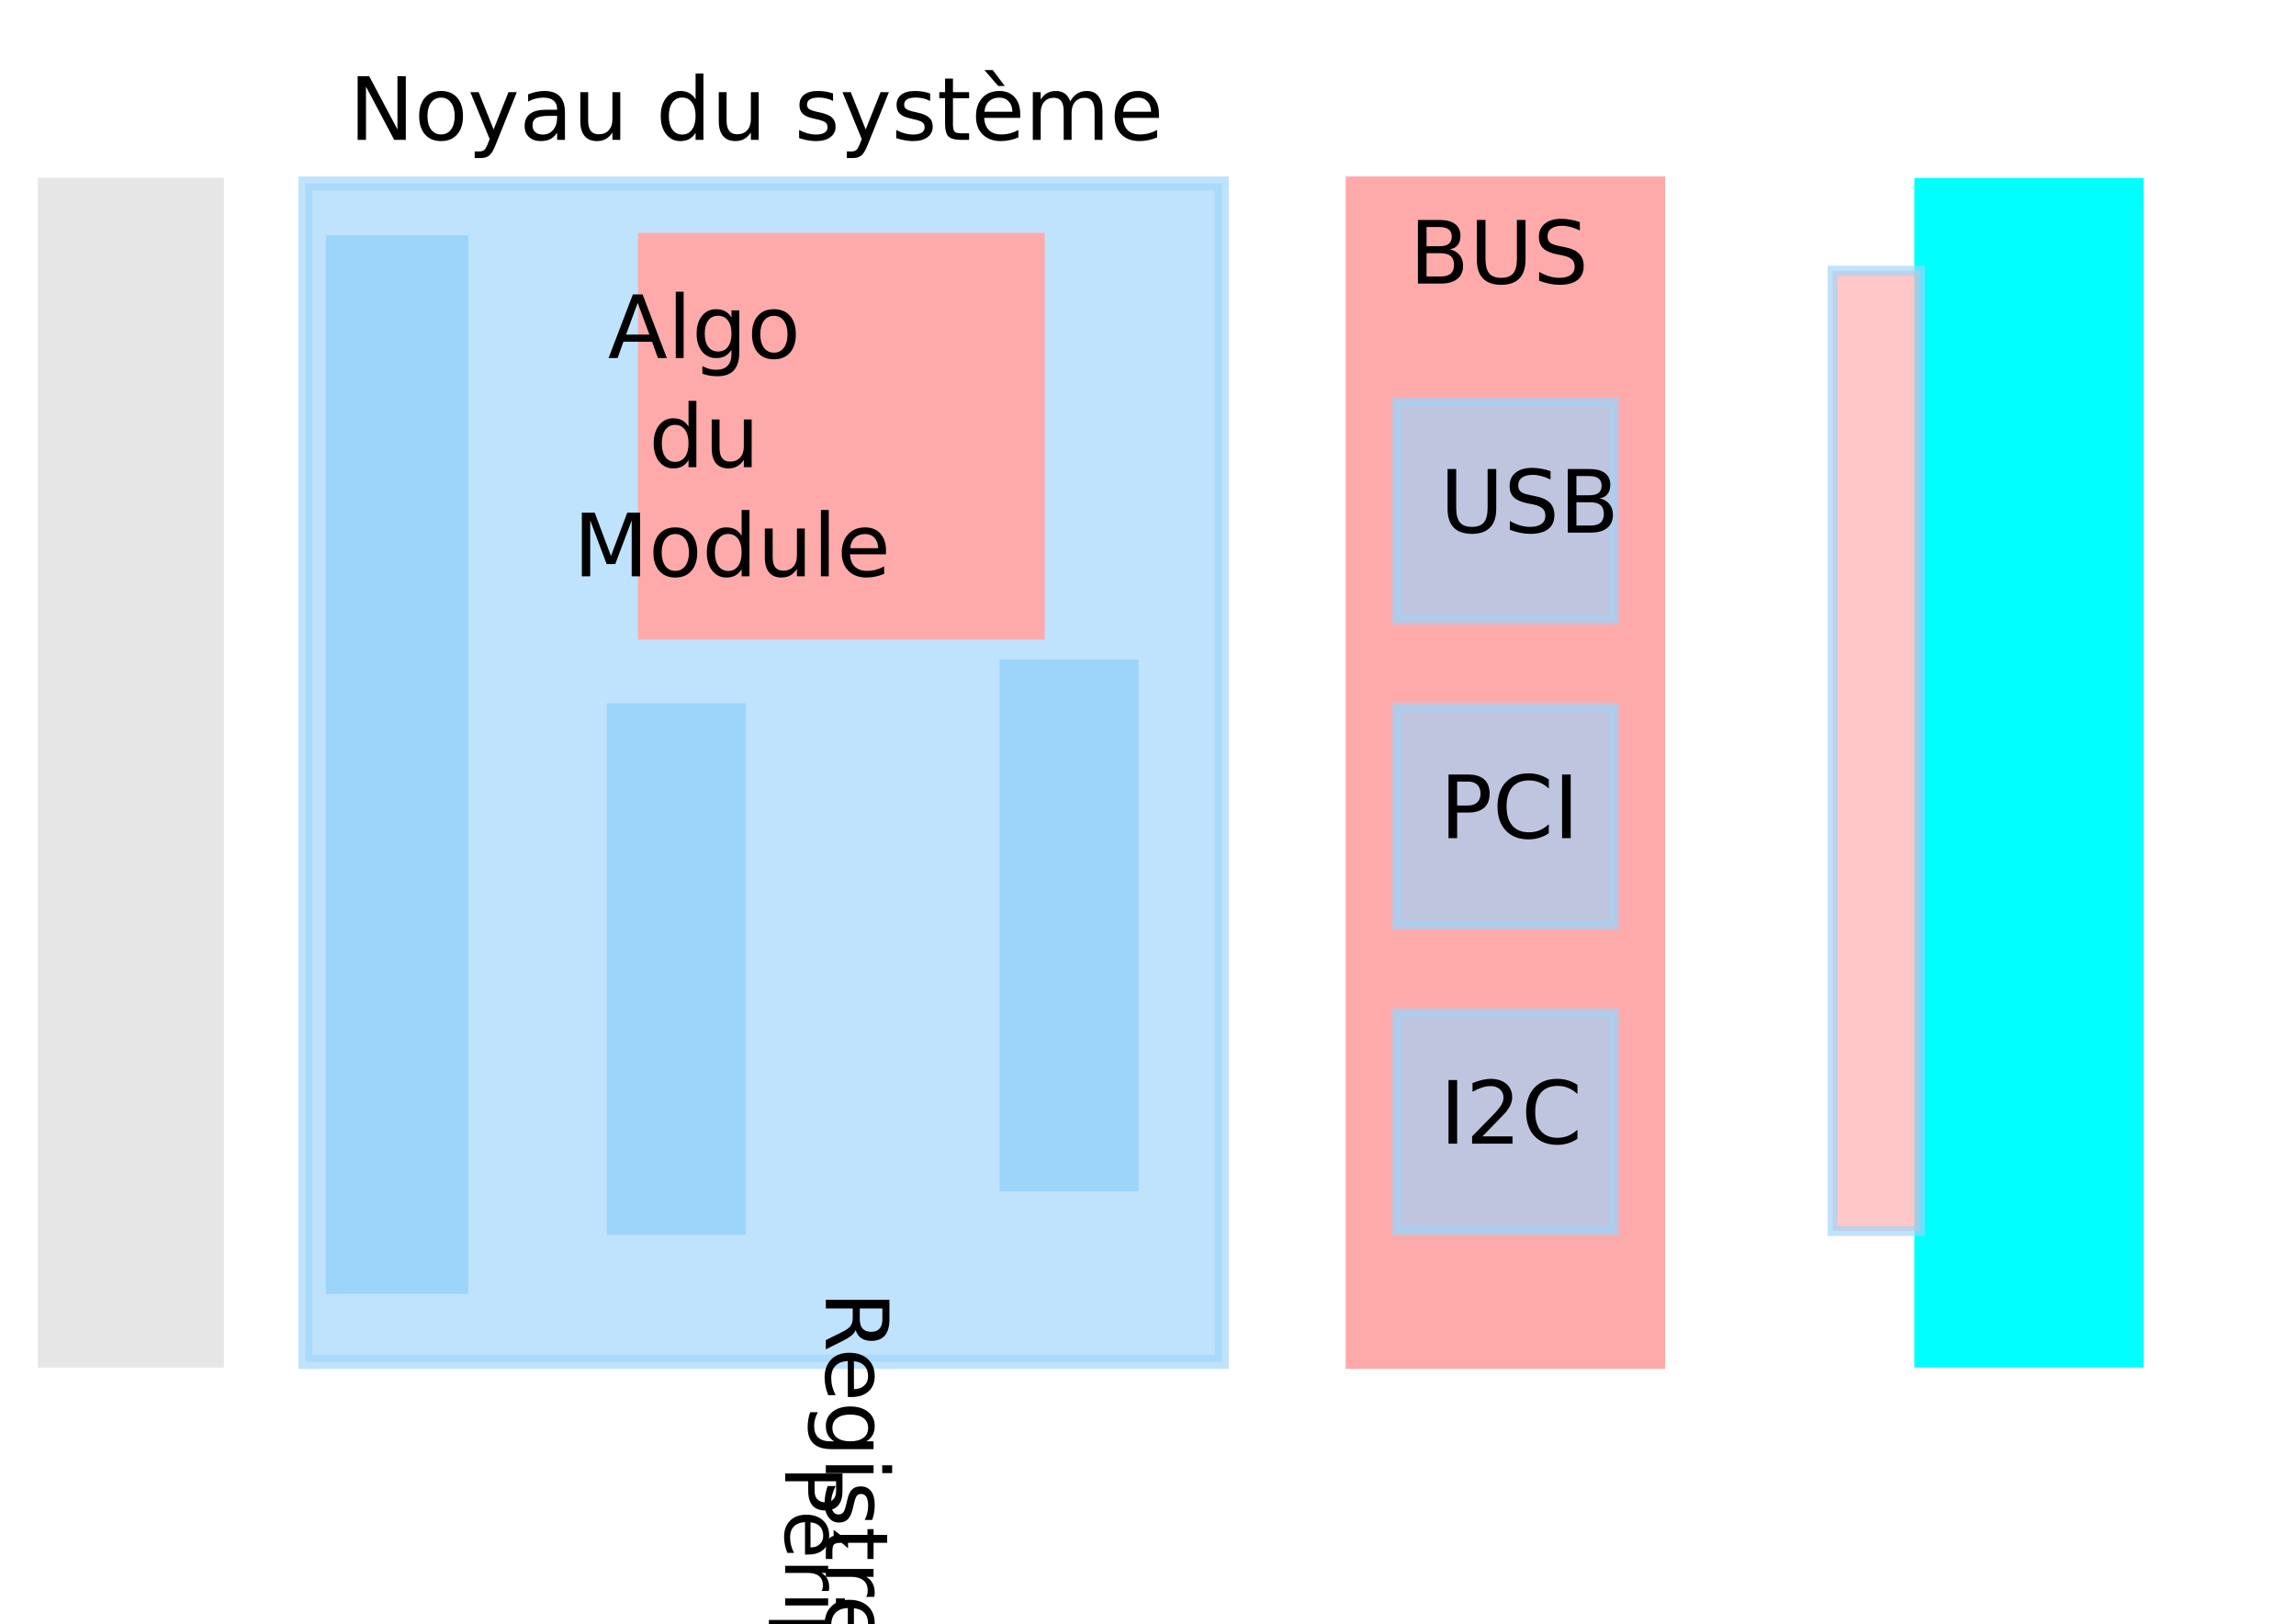
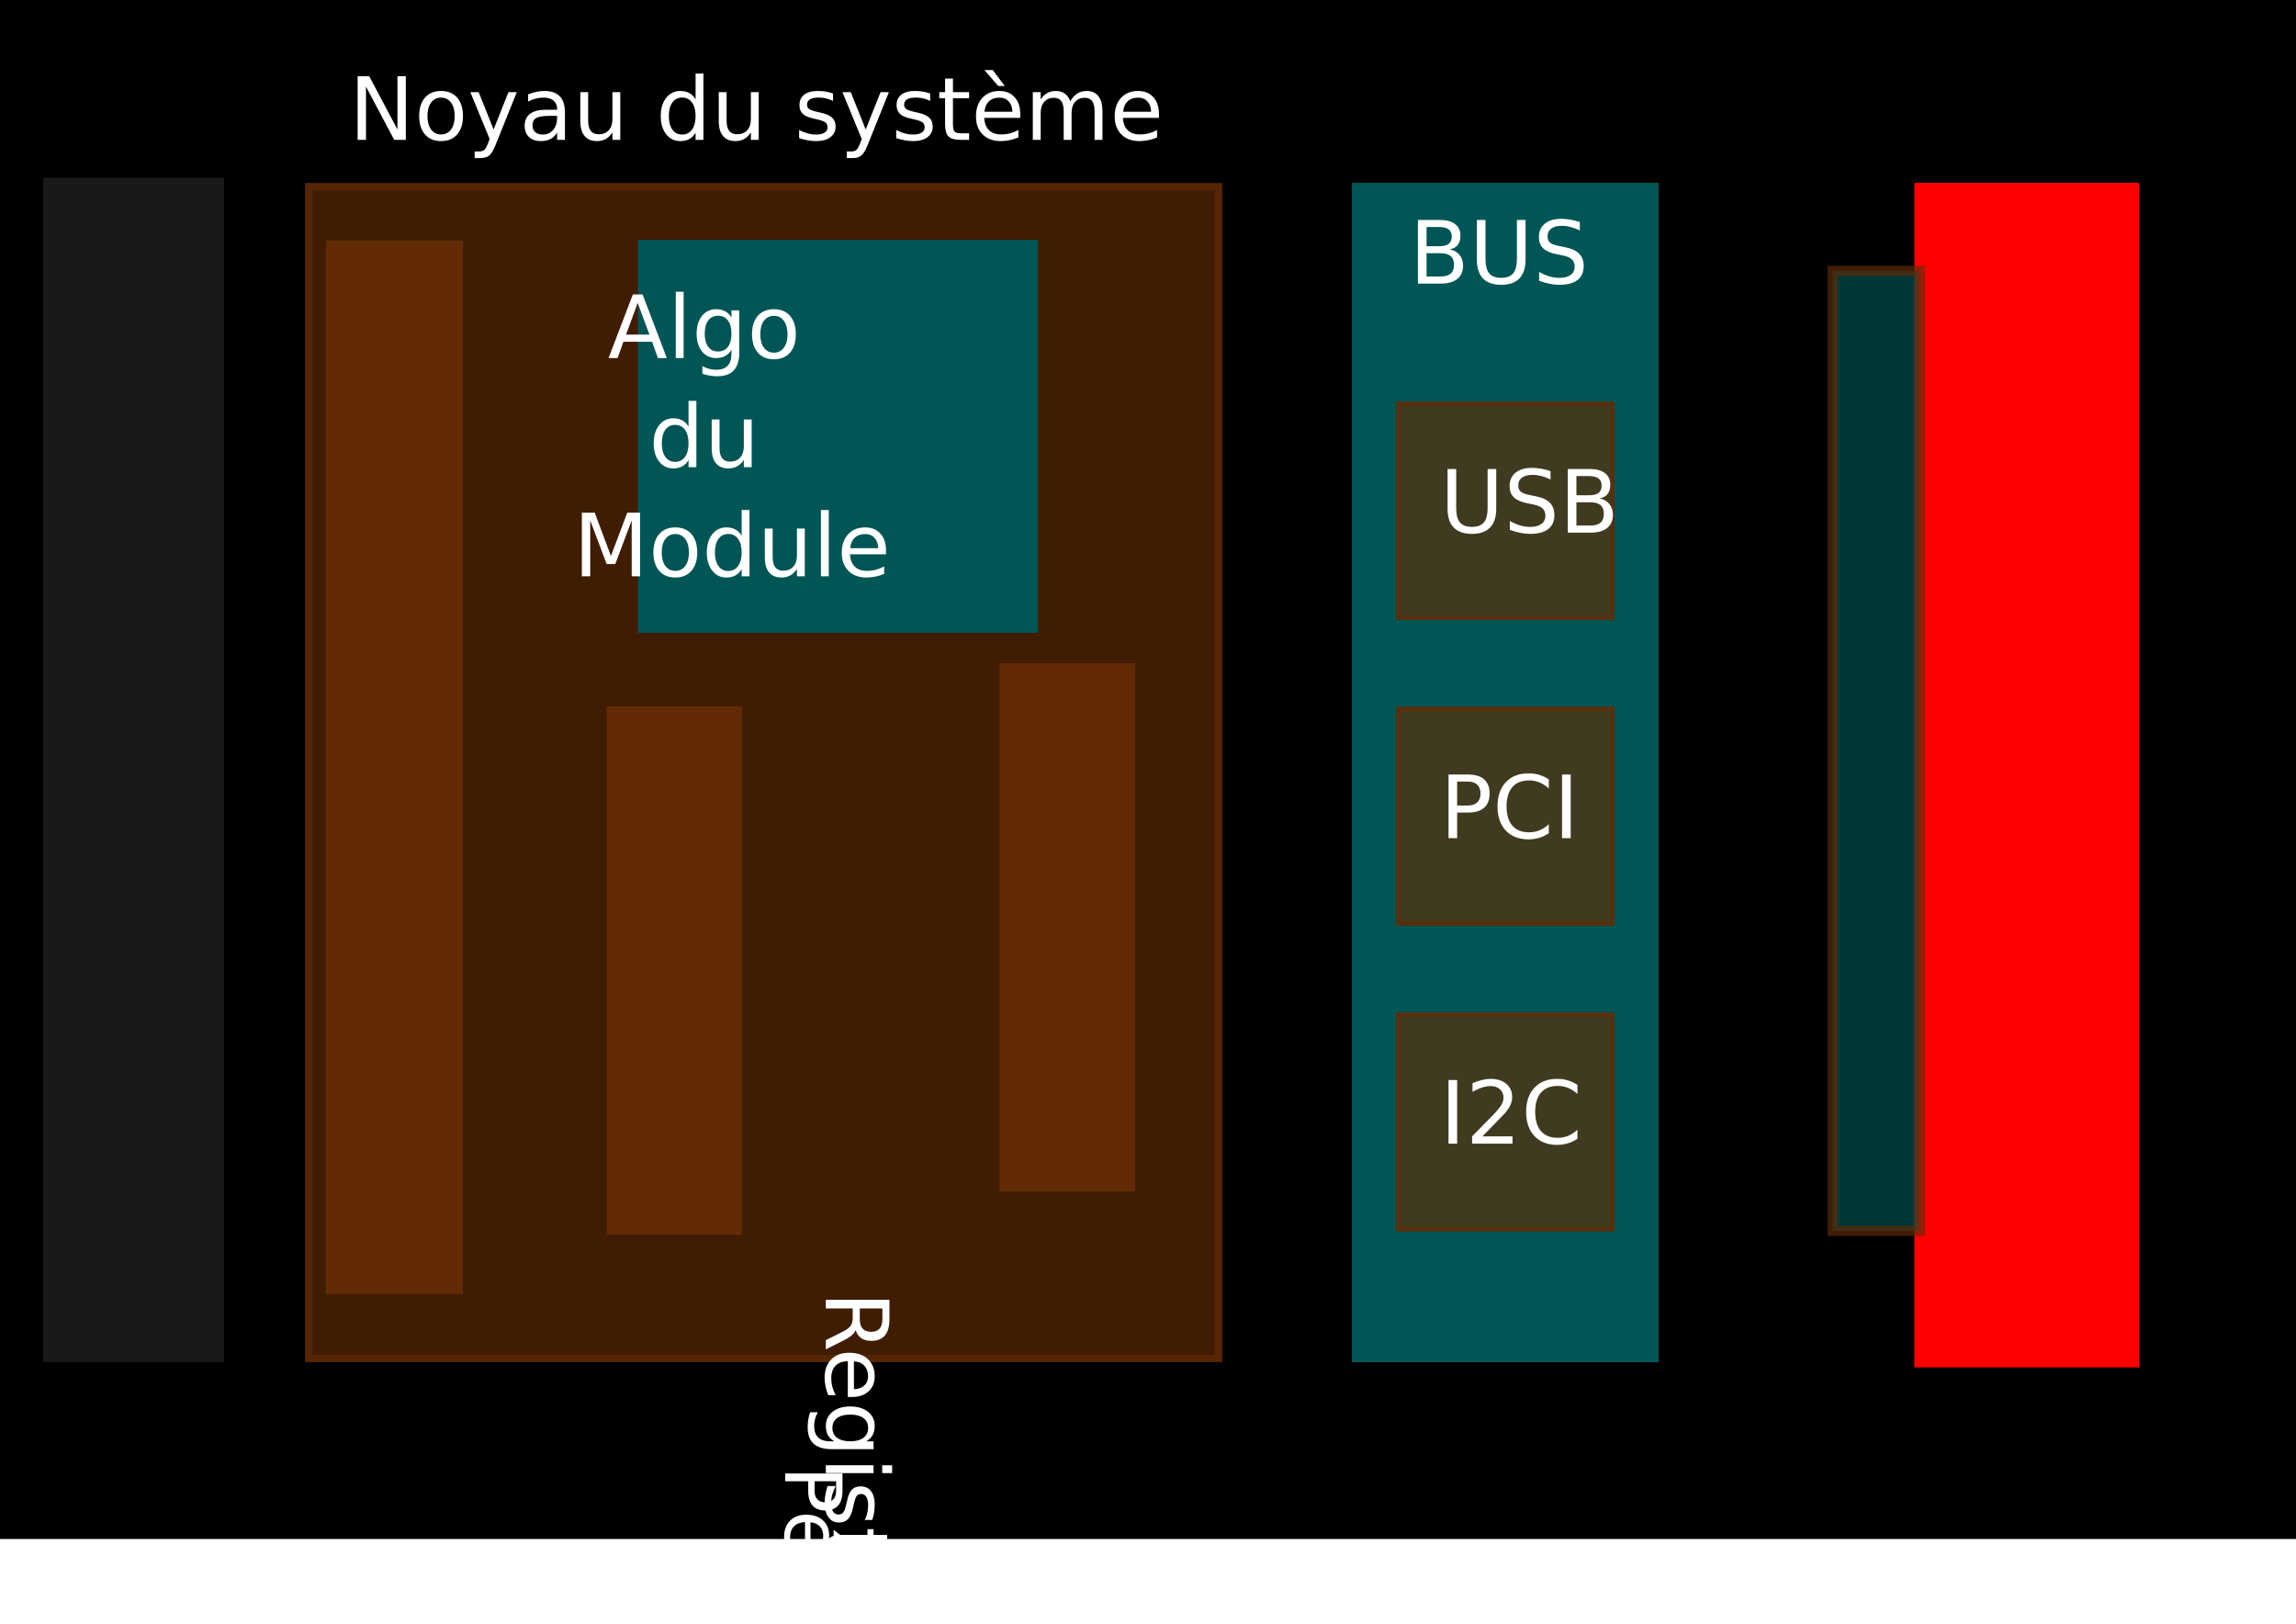
<svg xmlns="http://www.w3.org/2000/svg" width="1052.362" height="744.094" id="svg2" version="1.1">
-   <defs id="defs4" />
+   <defs id="defs4">
+     <filter id="filter4097" x="0" y="0" width="1" height="1" color-interpolation-filters="sRGB">
+       <feColorMatrix id="feColorMatrix4099" type="saturate" values="1" result="fbSourceGraphic" />
+       <feColorMatrix id="feColorMatrix4101" in="fbSourceGraphic" values="-1 0 0 0 1 0 -1 0 0 1 0 0 -1 0 1 0 0 0 1 0 " />
+     </filter>
+     <filter id="filter4103" x="0" y="0" width="1" height="1" color-interpolation-filters="sRGB">
+       <feColorMatrix id="feColorMatrix4105" type="saturate" values="1" result="fbSourceGraphic" />
+       <feColorMatrix id="feColorMatrix4107" in="fbSourceGraphic" values="-1 0 0 0 1 0 -1 0 0 1 0 0 -1 0 1 0 0 0 1 0 " />
+     </filter>
+     <filter id="filter4109" x="0" y="0" width="1" height="1" color-interpolation-filters="sRGB">
+       <feColorMatrix id="feColorMatrix4111" type="saturate" values="1" result="fbSourceGraphic" />
+       <feColorMatrix id="feColorMatrix4113" in="fbSourceGraphic" values="-1 0 0 0 1 0 -1 0 0 1 0 0 -1 0 1 0 0 0 1 0 " />
+     </filter>
+     <filter id="filter4115" x="0" y="0" width="1" height="1" color-interpolation-filters="sRGB">
+       <feColorMatrix id="feColorMatrix4117" type="saturate" values="1" result="fbSourceGraphic" />
+       <feColorMatrix id="feColorMatrix4119" in="fbSourceGraphic" values="-1 0 0 0 1 0 -1 0 0 1 0 0 -1 0 1 0 0 0 1 0 " />
+     </filter>
+     <filter id="filter4121" x="0" y="0" width="1" height="1" color-interpolation-filters="sRGB">
+       <feColorMatrix id="feColorMatrix4123" type="saturate" values="1" result="fbSourceGraphic" />
+       <feColorMatrix id="feColorMatrix4125" in="fbSourceGraphic" values="-1 0 0 0 1 0 -1 0 0 1 0 0 -1 0 1 0 0 0 1 0 " />
+     </filter>
+     <filter id="filter4127" x="0" y="0" width="1" height="1" color-interpolation-filters="sRGB">
+       <feColorMatrix id="feColorMatrix4129" type="saturate" values="1" result="fbSourceGraphic" />
+       <feColorMatrix id="feColorMatrix4131" in="fbSourceGraphic" values="-1 0 0 0 1 0 -1 0 0 1 0 0 -1 0 1 0 0 0 1 0 " />
+     </filter>
+     <filter id="filter4133" x="0" y="0" width="1" height="1" color-interpolation-filters="sRGB">
+       <feColorMatrix id="feColorMatrix4135" type="saturate" values="1" result="fbSourceGraphic" />
+       <feColorMatrix id="feColorMatrix4137" in="fbSourceGraphic" values="-1 0 0 0 1 0 -1 0 0 1 0 0 -1 0 1 0 0 0 1 0 " />
+     </filter>
+     <filter id="filter4139" x="0" y="0" width="1" height="1" color-interpolation-filters="sRGB">
+       <feColorMatrix id="feColorMatrix4141" type="saturate" values="1" result="fbSourceGraphic" />
+       <feColorMatrix id="feColorMatrix4143" in="fbSourceGraphic" values="-1 0 0 0 1 0 -1 0 0 1 0 0 -1 0 1 0 0 0 1 0 " />
+     </filter>
+     <filter id="filter4145" x="0" y="0" width="1" height="1" color-interpolation-filters="sRGB">
+       <feColorMatrix id="feColorMatrix4147" type="saturate" values="1" result="fbSourceGraphic" />
+       <feColorMatrix id="feColorMatrix4149" in="fbSourceGraphic" values="-1 0 0 0 1 0 -1 0 0 1 0 0 -1 0 1 0 0 0 1 0 " />
+     </filter>
+     <filter id="filter4151" x="0" y="0" width="1" height="1" color-interpolation-filters="sRGB">
+       <feColorMatrix id="feColorMatrix4153" type="saturate" values="1" result="fbSourceGraphic" />
+       <feColorMatrix id="feColorMatrix4155" in="fbSourceGraphic" values="-1 0 0 0 1 0 -1 0 0 1 0 0 -1 0 1 0 0 0 1 0 " />
+     </filter>
+     <filter id="filter4157" x="0" y="0" width="1" height="1" color-interpolation-filters="sRGB">
+       <feColorMatrix id="feColorMatrix4159" type="saturate" values="1" result="fbSourceGraphic" />
+       <feColorMatrix id="feColorMatrix4161" in="fbSourceGraphic" values="-1 0 0 0 1 0 -1 0 0 1 0 0 -1 0 1 0 0 0 1 0 " />
+     </filter>
+     <filter id="filter4163" x="0" y="0" width="1" height="1" color-interpolation-filters="sRGB">
+       <feColorMatrix id="feColorMatrix4165" type="saturate" values="1" result="fbSourceGraphic" />
+       <feColorMatrix id="feColorMatrix4167" in="fbSourceGraphic" values="-1 0 0 0 1 0 -1 0 0 1 0 0 -1 0 1 0 0 0 1 0 " />
+     </filter>
+     <filter id="filter4169" x="0" y="0" width="1" height="1" color-interpolation-filters="sRGB">
+       <feColorMatrix id="feColorMatrix4171" type="saturate" values="1" result="fbSourceGraphic" />
+       <feColorMatrix id="feColorMatrix4173" in="fbSourceGraphic" values="-1 0 0 0 1 0 -1 0 0 1 0 0 -1 0 1 0 0 0 1 0 " />
+     </filter>
+   </defs>
  <g id="layer1" transform="translate(0,-308.2677)">
-     <g id="g3818">
+     <rect style="fill:#000000;fill-opacity:1;stroke:#000000;stroke-width:6.457;stroke-miterlimit:4;stroke-opacity:1;stroke-dasharray:none" id="rect4177" width="1173.207" height="757.954" x="-80" y="-55.906" transform="translate(0,308.2677)" />
+     <g id="g3818" style="filter:url(#filter4097)">
      <rect y="392.362" x="20" height="540" width="80" id="rect2987" style="fill:#e6e6e6;fill-opacity:1;stroke:#e6e6e6;stroke-width:5.272;stroke-miterlimit:4;stroke-opacity:1;stroke-dasharray:none" />
      <text id="text3776" y="412.362" x="60" style="font-size:40px;font-style:normal;font-weight:normal;text-align:start;line-height:50%;letter-spacing:0px;word-spacing:0px;writing-mode:tb-rl;text-anchor:start;fill:#000000;fill-opacity:1;stroke:none;font-family:Bitstream Vera Sans" xml:space="preserve">
        <tspan style="font-size:18px" y="-1.9531262e-07" x="472.362" id="tspan3778">Programmes utilisateurs</tspan>
      </text>
    </g>
-     <rect style="fill:#ffaaaa;fill-opacity:1;stroke:#ffaaaa;stroke-width:6.457;stroke-miterlimit:4;stroke-opacity:1;stroke-dasharray:none" id="rect3782" width="140" height="540" x="620" y="392.362" />
-     <text xml:space="preserve" style="font-size:40px;font-style:normal;font-weight:normal;line-height:125%;letter-spacing:0px;word-spacing:0px;fill:#000000;fill-opacity:1;stroke:none;font-family:Bitstream Vera Sans" x="645.986" y="438.229" id="text3845">
+     <rect style="fill:#ffaaaa;fill-opacity:1;stroke:#ffaaaa;stroke-width:6.457;stroke-miterlimit:4;stroke-opacity:1;stroke-dasharray:none;filter:url(#filter4103)" id="rect3782" width="140" height="540" x="620" y="392.362" />
+     <text xml:space="preserve" style="font-size:40px;font-style:normal;font-weight:normal;line-height:125%;letter-spacing:0px;word-spacing:0px;fill:#000000;fill-opacity:1;stroke:none;font-family:Bitstream Vera Sans;filter:url(#filter4109)" x="645.986" y="438.229" id="text3845">
      <tspan id="tspan3847" x="645.986" y="438.229">BUS</tspan>
    </text>
-     <rect style="fill:#9dd4fa;fill-opacity:0.652;stroke:#9dd4fa;stroke-width:6.457;stroke-miterlimit:4;stroke-opacity:0.651;stroke-dasharray:none" id="rect3780" width="420" height="540" x="140" y="84.094" transform="translate(0,308.2677)" />
-     <g id="g3916" transform="translate(-480,-60)">
+     <rect style="fill:#9dd4fa;fill-opacity:0.652;stroke:#9dd4fa;stroke-width:6.457;stroke-miterlimit:4;stroke-opacity:0.651;stroke-dasharray:none;filter:url(#filter4115)" id="rect3780" width="420" height="540" x="140" y="84.094" transform="translate(0,308.2677)" />
+     <g id="g3916" transform="translate(-480,-60)" style="filter:url(#filter4121)">
      <g transform="translate(20,220)" id="g3860">
        <rect style="fill:#9dd4fa;fill-opacity:0.652;stroke:#9dd4fa;stroke-width:4.067;stroke-miterlimit:4;stroke-opacity:0.651;stroke-dasharray:none" id="rect3854" width="100" height="100" x="1100" y="472.362" />
        <text xml:space="preserve" style="font-size:40px;font-style:normal;font-weight:normal;line-height:125%;letter-spacing:0px;word-spacing:0px;fill:#000000;fill-opacity:1;stroke:none;font-family:Bitstream Vera Sans" x="1120" y="532.362" id="text3856">
          <tspan id="tspan3858" x="1120" y="532.362">PCI</tspan>
        </text>
      </g>
    </g>
-     <g id="g3931" transform="translate(-460,100)">
+     <g id="g3931" transform="translate(-460,100)" style="filter:url(#filter4127)">
      <g transform="translate(1.8e-5,-80)" id="g3911">
        <rect style="fill:#9dd4fa;fill-opacity:0.652;stroke:#9dd4fa;stroke-width:4.067;stroke-miterlimit:4;stroke-opacity:0.651;stroke-dasharray:none" id="rect3854-1" width="100" height="100" x="1100" y="472.362" />
        <text xml:space="preserve" style="font-size:40px;font-style:normal;font-weight:normal;line-height:125%;letter-spacing:0px;word-spacing:0px;fill:#000000;fill-opacity:1;stroke:none;font-family:Bitstream Vera Sans" x="1120" y="532.362" id="text3856-9">
          <tspan id="tspan3858-8" x="1120" y="532.362">USB</tspan>
        </text>
      </g>
    </g>
-     <g id="g3937" transform="translate(-560,240)">
+     <g id="g3937" transform="translate(-560,240)" style="filter:url(#filter4133)">
      <g transform="translate(1.8e-5,-80)" id="g3905">
        <g id="g3860-5" transform="translate(99.99998,140)">
          <rect style="fill:#9dd4fa;fill-opacity:0.652;stroke:#9dd4fa;stroke-width:4.067;stroke-miterlimit:4;stroke-opacity:0.651;stroke-dasharray:none" id="rect3854-4" width="100" height="100" x="1100" y="472.362" />
          <text xml:space="preserve" style="font-size:40px;font-style:normal;font-weight:normal;line-height:125%;letter-spacing:0px;word-spacing:0px;fill:#000000;fill-opacity:1;stroke:none;font-family:Bitstream Vera Sans" x="1120" y="532.362" id="text3856-98">
            <tspan id="tspan3858-4" x="1120" y="532.362">I2C</tspan>
          </text>
        </g>
      </g>
    </g>
-     <text xml:space="preserve" style="font-size:40px;font-style:normal;font-weight:normal;line-height:125%;letter-spacing:0px;word-spacing:0px;fill:#000000;fill-opacity:1;stroke:none;font-family:Bitstream Vera Sans" x="160" y="372.362" id="text3944">
+     <text xml:space="preserve" style="font-size:40px;font-style:normal;font-weight:normal;line-height:125%;letter-spacing:0px;word-spacing:0px;fill:#000000;fill-opacity:1;stroke:none;font-family:Bitstream Vera Sans;filter:url(#filter4139)" x="160" y="372.362" id="text3944">
      <tspan id="tspan3946" x="160" y="372.362">Noyau du système</tspan>
    </text>
-     <g id="g4009">
+     <g id="g4009" style="filter:url(#filter4145)">
      <g id="g3954">
        <g id="g4052" transform="translate(-988.0106,26.32587)">
          <rect y="392.362" x="1140" height="480" width="60" id="rect3948" style="fill:#9dd4fa;fill-opacity:1;stroke:#9dd4fa;stroke-width:5.272;stroke-miterlimit:4;stroke-opacity:1;stroke-dasharray:none" />
          <text id="text3950" y="406.036" x="1168.011" style="font-size:20px;font-style:normal;font-weight:normal;line-height:125%;letter-spacing:0px;word-spacing:0px;writing-mode:tb-rl;fill:#000000;fill-opacity:1;stroke:none;font-family:Bitstream Vera Sans" xml:space="preserve">
            <tspan style="font-size:48px" y="1168.011" x="406.036" id="tspan3952">userland</tspan>
          </text>
        </g>
      </g>
    </g>
-     <g transform="translate(-680,220)" id="g3954-4">
+     <g transform="translate(-680,220)" id="g3954-4" style="filter:url(#filter4151)">
      <g id="g4004">
        <rect style="fill:#9dd4fa;fill-opacity:1;stroke:#9dd4fa;stroke-width:3.728;stroke-miterlimit:4;stroke-opacity:1;stroke-dasharray:none" id="rect3948-7" width="60" height="240" x="1140" y="392.362" />
        <text xml:space="preserve" style="font-size:56px;font-style:normal;font-weight:normal;line-height:125%;letter-spacing:0px;word-spacing:0px;writing-mode:tb-rl;fill:#000000;fill-opacity:1;stroke:none;font-family:Bitstream Vera Sans" x="1168.011" y="420.036" id="text3950-6">
          <tspan id="tspan3952-7" x="420.036" y="1168.011">NET</tspan>
        </text>
      </g>
    </g>
-     <g id="g4045" transform="translate(-1100,500)">
+     <g id="g4045" transform="translate(-1100,500)" style="filter:url(#filter4157)">
      <g id="g3954-4-7" transform="translate(240,-260)">
        <g id="g4004-3">
          <rect y="392.362" x="1140" height="240" width="60" id="rect3948-7-0" style="fill:#9dd4fa;fill-opacity:1;stroke:#9dd4fa;stroke-width:3.728;stroke-miterlimit:4;stroke-opacity:1;stroke-dasharray:none" />
          <text id="text3950-6-7" y="412.036" x="1170.011" style="font-size:56px;font-style:normal;font-weight:normal;line-height:125%;letter-spacing:0px;word-spacing:0px;writing-mode:tb-rl;fill:#000000;fill-opacity:1;stroke:none;font-family:Bitstream Vera Sans" xml:space="preserve">
            <tspan y="1170.011" x="412.036" id="tspan3952-7-7">VFS</tspan>
          </text>
        </g>
      </g>
    </g>
-     <g id="g4067" transform="translate(475.622,85.824)">
+     <g id="g4067" transform="translate(475.622,85.824)" style="filter:url(#filter4163)">
      <rect y="332.362" x="-180" height="180" width="180" id="rect4057" style="fill:#ffaaaa;fill-opacity:1;stroke:#ffaaaa;stroke-width:6.457;stroke-miterlimit:4;stroke-opacity:1;stroke-dasharray:none" />
      <text id="text4059" y="386.538" x="-95.622" style="font-size:40px;font-style:normal;font-weight:normal;text-align:center;line-height:125%;letter-spacing:0px;word-spacing:0px;writing-mode:lr-tb;text-anchor:middle;fill:#000000;fill-opacity:1;stroke:none;font-family:Bitstream Vera Sans" xml:space="preserve">
        <tspan y="386.538" x="-95.622" id="tspan4061">Algo</tspan>
        <tspan id="tspan4063" y="436.538" x="-95.622">du</tspan>
        <tspan id="tspan4065" y="486.538" x="-95.622">Module</tspan>
      </text>
    </g>
-     <g id="g4089" transform="translate(-40,-1.9531262e-7)">
+     <g id="g4089" transform="translate(-40,-1.9531262e-7)" style="filter:url(#filter4169)">
      <rect y="392.362" x="920" height="540" width="100" id="rect3784" style="fill:#00ffff;fill-opacity:1;stroke:#00ffff;stroke-width:5.105;stroke-miterlimit:4;stroke-opacity:1;stroke-dasharray:none" />
      <text id="text3788" y="412.362" x="980" style="font-size:36px;font-style:normal;font-weight:normal;line-height:125%;letter-spacing:0px;word-spacing:0px;writing-mode:tb-rl;fill:#000000;fill-opacity:1;stroke:none;font-family:Bitstream Vera Sans" xml:space="preserve">
        <tspan y="980" x="412.362" id="tspan3790">Péripherique</tspan>
      </text>
      <text id="text3823" y="432.362" x="900" style="font-size:40px;font-style:normal;font-weight:normal;text-align:start;line-height:125%;letter-spacing:0px;word-spacing:0px;writing-mode:tb-rl;text-anchor:start;fill:#000000;fill-opacity:1;stroke:none;font-family:Bitstream Vera Sans" xml:space="preserve">
        <tspan y="900" x="432.362" id="tspan3825">Registres</tspan>
      </text>
      <rect y="432.362" x="880" height="440" width="40" id="rect3811" style="fill:#ffaaaa;fill-opacity:0.652;stroke:#9dd4fa;stroke-width:4.632;stroke-miterlimit:4;stroke-opacity:0.651;stroke-dasharray:none" />
    </g>
  </g>
</svg>
